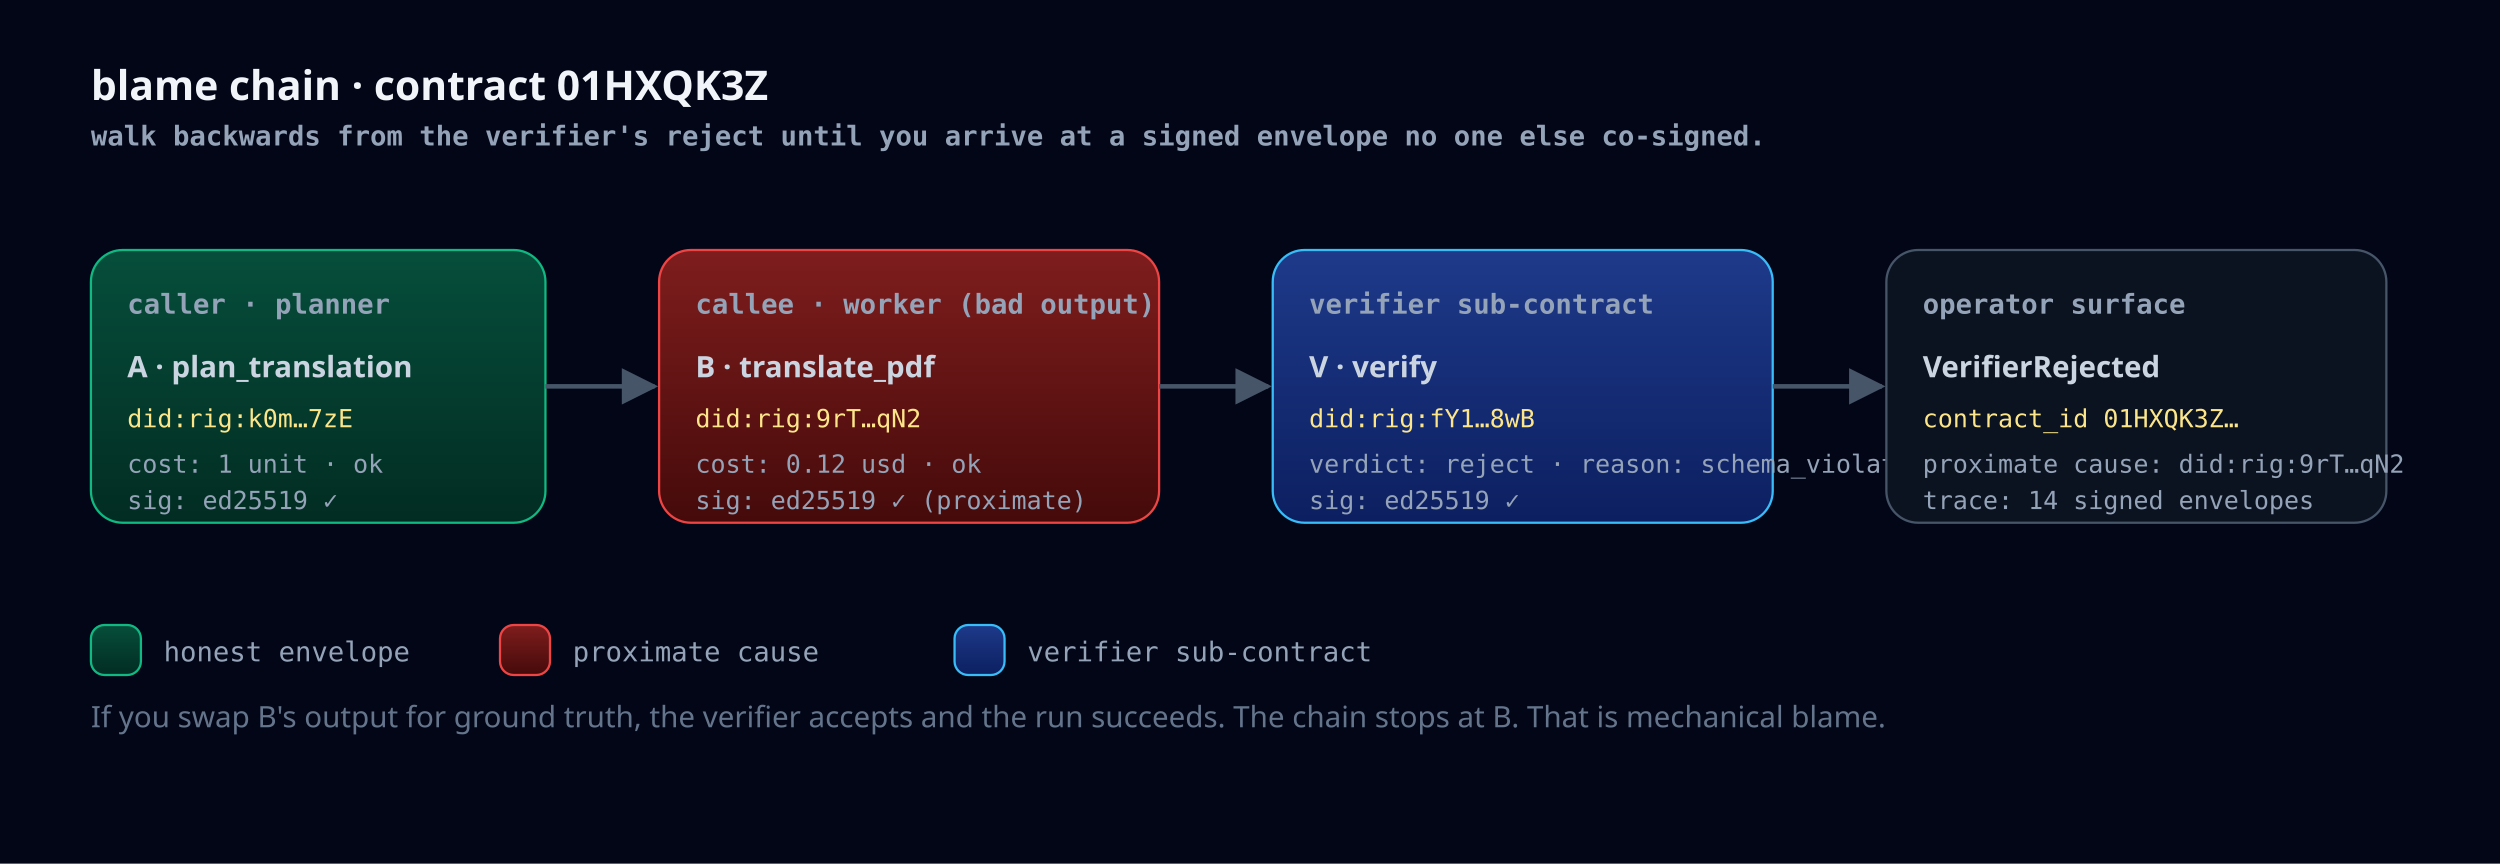
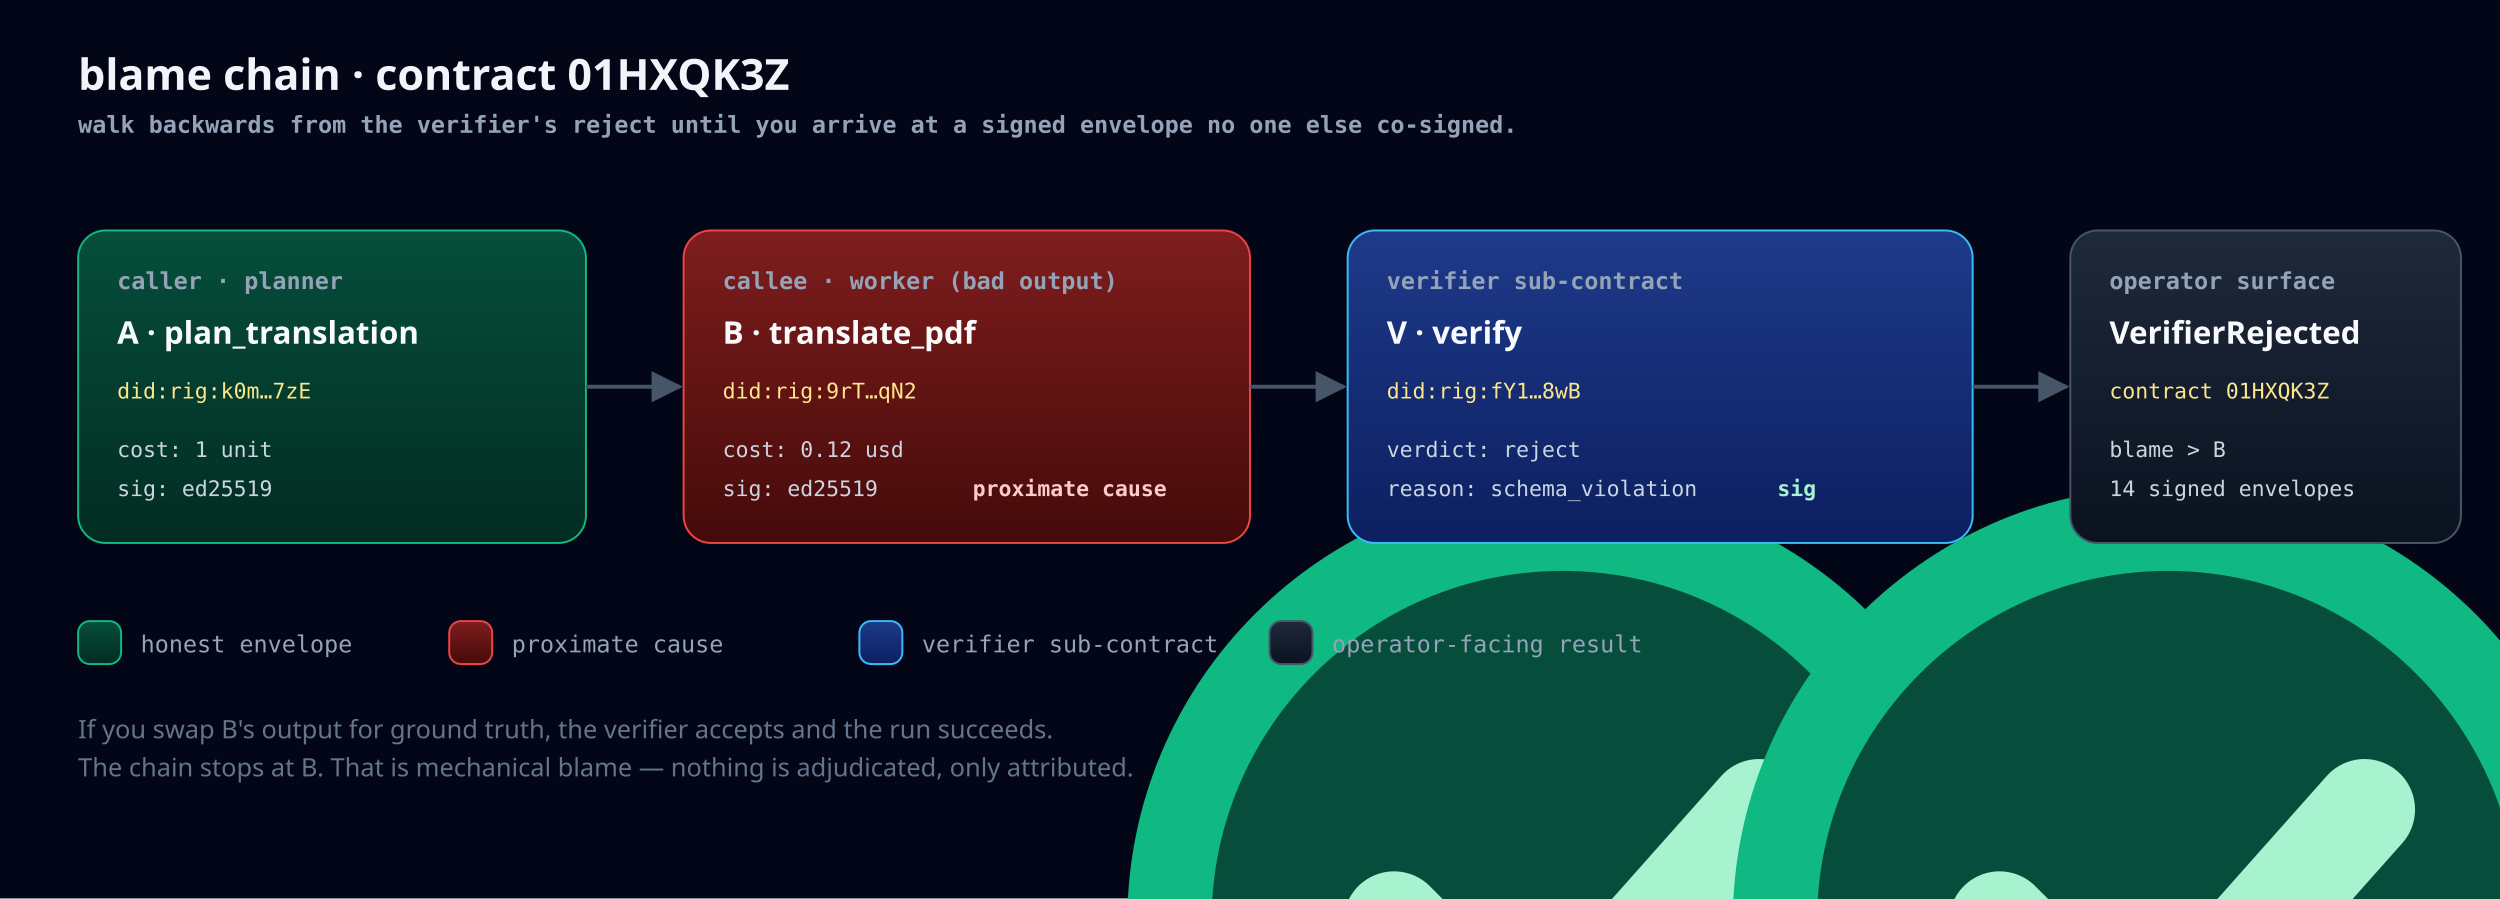
- <svg xmlns="http://www.w3.org/2000/svg" viewBox="0 0 1100 380" width="1100" height="380" role="img" aria-label="A blame chain produced by the rig runtime">
+ <svg xmlns="http://www.w3.org/2000/svg" viewBox="0 0 1280 460" width="1280" height="460" role="img" aria-label="A blame chain produced by the rig runtime">
  <defs>
    <linearGradient id="cardOk" x1="0" x2="0" y1="0" y2="1">
      <stop offset="0%" stop-color="#064e3b" />
      <stop offset="100%" stop-color="#022c22" />
    </linearGradient>
    <linearGradient id="cardBad" x1="0" x2="0" y1="0" y2="1">
      <stop offset="0%" stop-color="#7f1d1d" />
      <stop offset="100%" stop-color="#450a0a" />
    </linearGradient>
    <linearGradient id="cardVer" x1="0" x2="0" y1="0" y2="1">
      <stop offset="0%" stop-color="#1e3a8a" />
      <stop offset="100%" stop-color="#0c1f60" />
    </linearGradient>
+     <linearGradient id="cardOp" x1="0" x2="0" y1="0" y2="1">
+       <stop offset="0%" stop-color="#1e293b" />
+       <stop offset="100%" stop-color="#0b1220" />
+     </linearGradient>
    <style>
-       .lbl { fill:#cbd5e1; font: 600 13px ui-sans-serif, system-ui, sans-serif; }
-       .sub { fill:#94a3b8; font: 11px ui-monospace, monospace; }
-       .did { fill:#fde68a; font: 11px ui-monospace, monospace; }
-       .h    { fill:#f1f5f9; font: 700 18px ui-sans-serif, system-ui, sans-serif; }
-       .ttl  { fill:#94a3b8; font: 600 12px ui-monospace, monospace; }
+       .h     { fill:#f1f5f9; font: 700 22px ui-sans-serif, system-ui, sans-serif; }
+       .ttl   { fill:#94a3b8; font: 600 12px ui-monospace, monospace; }
+       .name  { fill:#f8fafc; font: 700 16px ui-sans-serif, system-ui, sans-serif; }
+       .did   { fill:#fde68a; font: 11px ui-monospace, monospace; }
+       .sub   { fill:#cbd5e1; font: 11px ui-monospace, monospace; }
+       .ok    { fill:#a7f3d0; font: 700 11px ui-monospace, monospace; }
+       .bad   { fill:#fecaca; font: 700 11px ui-monospace, monospace; }
+       .caption{fill:#64748b; font: 13px ui-sans-serif, system-ui, sans-serif; }
    </style>
    <marker id="arrow" viewBox="0 0 10 10" refX="9" refY="5" markerWidth="8" markerHeight="8" orient="auto">
      <path d="M 0 0 L 10 5 L 0 10 z" fill="#475569" />
    </marker>
+     <symbol id="okMark" viewBox="0 0 16 16" width="14" height="14">
+       <circle cx="8" cy="8" r="7" fill="#064e3b" stroke="#10b981" stroke-width="1.5" />
+       <path d="M5 8 L7.5 10.5 L11.5 6" stroke="#a7f3d0" stroke-width="1.8" fill="none" stroke-linecap="round" stroke-linejoin="round" />
+     </symbol>
+     <symbol id="badMark" viewBox="0 0 16 16" width="14" height="14">
+       <circle cx="8" cy="8" r="7" fill="#7f1d1d" stroke="#ef4444" stroke-width="1.5" />
+       <path d="M5.5 5.5 L10.5 10.5 M10.5 5.5 L5.5 10.5" stroke="#fecaca" stroke-width="1.8" fill="none" stroke-linecap="round" />
+     </symbol>
  </defs>
-   <rect width="1100" height="380" fill="#020617" />
-   <text x="40" y="44" class="h">blame chain · contract 01HXQK3Z</text>
-   <text x="40" y="64" class="ttl">walk backwards from the verifier's reject until you arrive at a signed envelope no one else co-signed.</text>
-   <g transform="translate(40,110)">
-     <rect width="200" height="120" rx="14" fill="url(#cardOk)" stroke="#10b981" />
-     <text x="16" y="28" class="ttl">caller · planner</text>
-     <text x="16" y="56" class="lbl">A · plan_translation</text>
-     <text x="16" y="78" class="did">did:rig:k0m…7zE</text>
-     <text x="16" y="98" class="sub">cost: 1 unit · ok</text>
-     <text x="16" y="114" class="sub">sig: ed25519 ✓</text>
+   <rect width="1280" height="460" fill="#020617" />
+   <text x="40" y="46" class="h">blame chain · contract 01HXQK3Z</text>
+   <text x="40" y="68" class="ttl">walk backwards from the verifier's reject until you arrive at a signed envelope no one else co-signed.</text>
+   <g transform="translate(40,118)">
+     <rect width="260" height="160" rx="14" fill="url(#cardOk)" stroke="#10b981" />
+     <text x="20" y="30" class="ttl">caller · planner</text>
+     <text x="20" y="58" class="name">A · plan_translation</text>
+     <text x="20" y="86" class="did">did:rig:k0m…7zE</text>
+     <text x="20" y="116" class="sub">cost: 1 unit</text>
+     <text x="20" y="136" class="sub">sig: ed25519</text>
+     <use href="#okMark" x="120" y="124" />
  </g>
-   <line x1="240" y1="170" x2="288" y2="170" stroke="#475569" stroke-width="2" marker-end="url(#arrow)" />
-   <g transform="translate(290,110)">
-     <rect width="220" height="120" rx="14" fill="url(#cardBad)" stroke="#ef4444" />
-     <text x="16" y="28" class="ttl">callee · worker (bad output)</text>
-     <text x="16" y="56" class="lbl">B · translate_pdf</text>
-     <text x="16" y="78" class="did">did:rig:9rT…qN2</text>
-     <text x="16" y="98" class="sub">cost: 0.12 usd · ok</text>
-     <text x="16" y="114" class="sub">sig: ed25519 ✓ (proximate)</text>
+   <line x1="300" y1="198" x2="348" y2="198" stroke="#475569" stroke-width="2" marker-end="url(#arrow)" />
+   <g transform="translate(350,118)">
+     <rect width="290" height="160" rx="14" fill="url(#cardBad)" stroke="#ef4444" />
+     <text x="20" y="30" class="ttl">callee · worker (bad output)</text>
+     <text x="20" y="58" class="name">B · translate_pdf</text>
+     <text x="20" y="86" class="did">did:rig:9rT…qN2</text>
+     <text x="20" y="116" class="sub">cost: 0.12 usd</text>
+     <text x="20" y="136" class="sub">sig: ed25519</text>
+     <use href="#okMark" x="120" y="124" />
+     <text x="148" y="136" class="bad">proximate cause</text>
  </g>
-   <line x1="510" y1="170" x2="558" y2="170" stroke="#475569" stroke-width="2" marker-end="url(#arrow)" />
-   <g transform="translate(560,110)">
-     <rect width="220" height="120" rx="14" fill="url(#cardVer)" stroke="#38bdf8" />
-     <text x="16" y="28" class="ttl">verifier sub-contract</text>
-     <text x="16" y="56" class="lbl">V · verify</text>
-     <text x="16" y="78" class="did">did:rig:fY1…8wB</text>
-     <text x="16" y="98" class="sub">verdict: reject · reason: schema_violation</text>
-     <text x="16" y="114" class="sub">sig: ed25519 ✓</text>
+   <line x1="640" y1="198" x2="688" y2="198" stroke="#475569" stroke-width="2" marker-end="url(#arrow)" />
+   <g transform="translate(690,118)">
+     <rect width="320" height="160" rx="14" fill="url(#cardVer)" stroke="#38bdf8" />
+     <text x="20" y="30" class="ttl">verifier sub-contract</text>
+     <text x="20" y="58" class="name">V · verify</text>
+     <text x="20" y="86" class="did">did:rig:fY1…8wB</text>
+     <text x="20" y="116" class="sub">verdict: reject</text>
+     <text x="20" y="136" class="sub">reason: schema_violation</text>
+     <use href="#okMark" x="200" y="124" />
+     <text x="220" y="136" class="ok">sig</text>
  </g>
-   <line x1="780" y1="170" x2="828" y2="170" stroke="#475569" stroke-width="2" marker-end="url(#arrow)" />
-   <g transform="translate(830,110)">
-     <rect width="220" height="120" rx="14" fill="#0b1220" stroke="#475569" />
-     <text x="16" y="28" class="ttl">operator surface</text>
-     <text x="16" y="56" class="lbl">VerifierRejected</text>
-     <text x="16" y="78" class="did">contract_id 01HXQK3Z…</text>
-     <text x="16" y="98" class="sub">proximate cause: did:rig:9rT…qN2</text>
-     <text x="16" y="114" class="sub">trace: 14 signed envelopes</text>
+   <line x1="1010" y1="198" x2="1058" y2="198" stroke="#475569" stroke-width="2" marker-end="url(#arrow)" />
+   <g transform="translate(1060,118)">
+     <rect width="200" height="160" rx="14" fill="url(#cardOp)" stroke="#475569" />
+     <text x="20" y="30" class="ttl">operator surface</text>
+     <text x="20" y="58" class="name">VerifierRejected</text>
+     <text x="20" y="86" class="did">contract 01HXQK3Z</text>
+     <text x="20" y="116" class="sub">blame &gt; B</text>
+     <text x="20" y="136" class="sub">14 signed envelopes</text>
  </g>
-   <g transform="translate(40,275)" fill="#94a3b8" font-family="ui-monospace, monospace" font-size="12">
+   <g transform="translate(40,318)" font-family="ui-monospace, monospace" font-size="12" fill="#94a3b8">
    <rect x="0" y="0" width="22" height="22" rx="6" fill="url(#cardOk)" stroke="#10b981" />
    <text x="32" y="16">honest envelope</text>
-     <rect x="180" y="0" width="22" height="22" rx="6" fill="url(#cardBad)" stroke="#ef4444" />
-     <text x="212" y="16">proximate cause</text>
-     <rect x="380" y="0" width="22" height="22" rx="6" fill="url(#cardVer)" stroke="#38bdf8" />
-     <text x="412" y="16">verifier sub-contract</text>
+     <rect x="190" y="0" width="22" height="22" rx="6" fill="url(#cardBad)" stroke="#ef4444" />
+     <text x="222" y="16">proximate cause</text>
+     <rect x="400" y="0" width="22" height="22" rx="6" fill="url(#cardVer)" stroke="#38bdf8" />
+     <text x="432" y="16">verifier sub-contract</text>
+     <rect x="610" y="0" width="22" height="22" rx="6" fill="url(#cardOp)" stroke="#475569" />
+     <text x="642" y="16">operator-facing result</text>
  </g>
-   <g transform="translate(40,320)" fill="#64748b" font-family="ui-sans-serif, system-ui, sans-serif" font-size="13">
-     <text>If you swap B's output for ground truth, the verifier accepts and the run succeeds. The chain stops at B. That is mechanical blame.</text>
-   </g>
+   <text x="40" y="378" class="caption">
+     <tspan x="40" dy="0">If you swap B's output for ground truth, the verifier accepts and the run succeeds.</tspan>
+     <tspan x="40" dy="1.5em">The chain stops at B. That is mechanical blame — nothing is adjudicated, only attributed.</tspan>
+   </text>
</svg>
